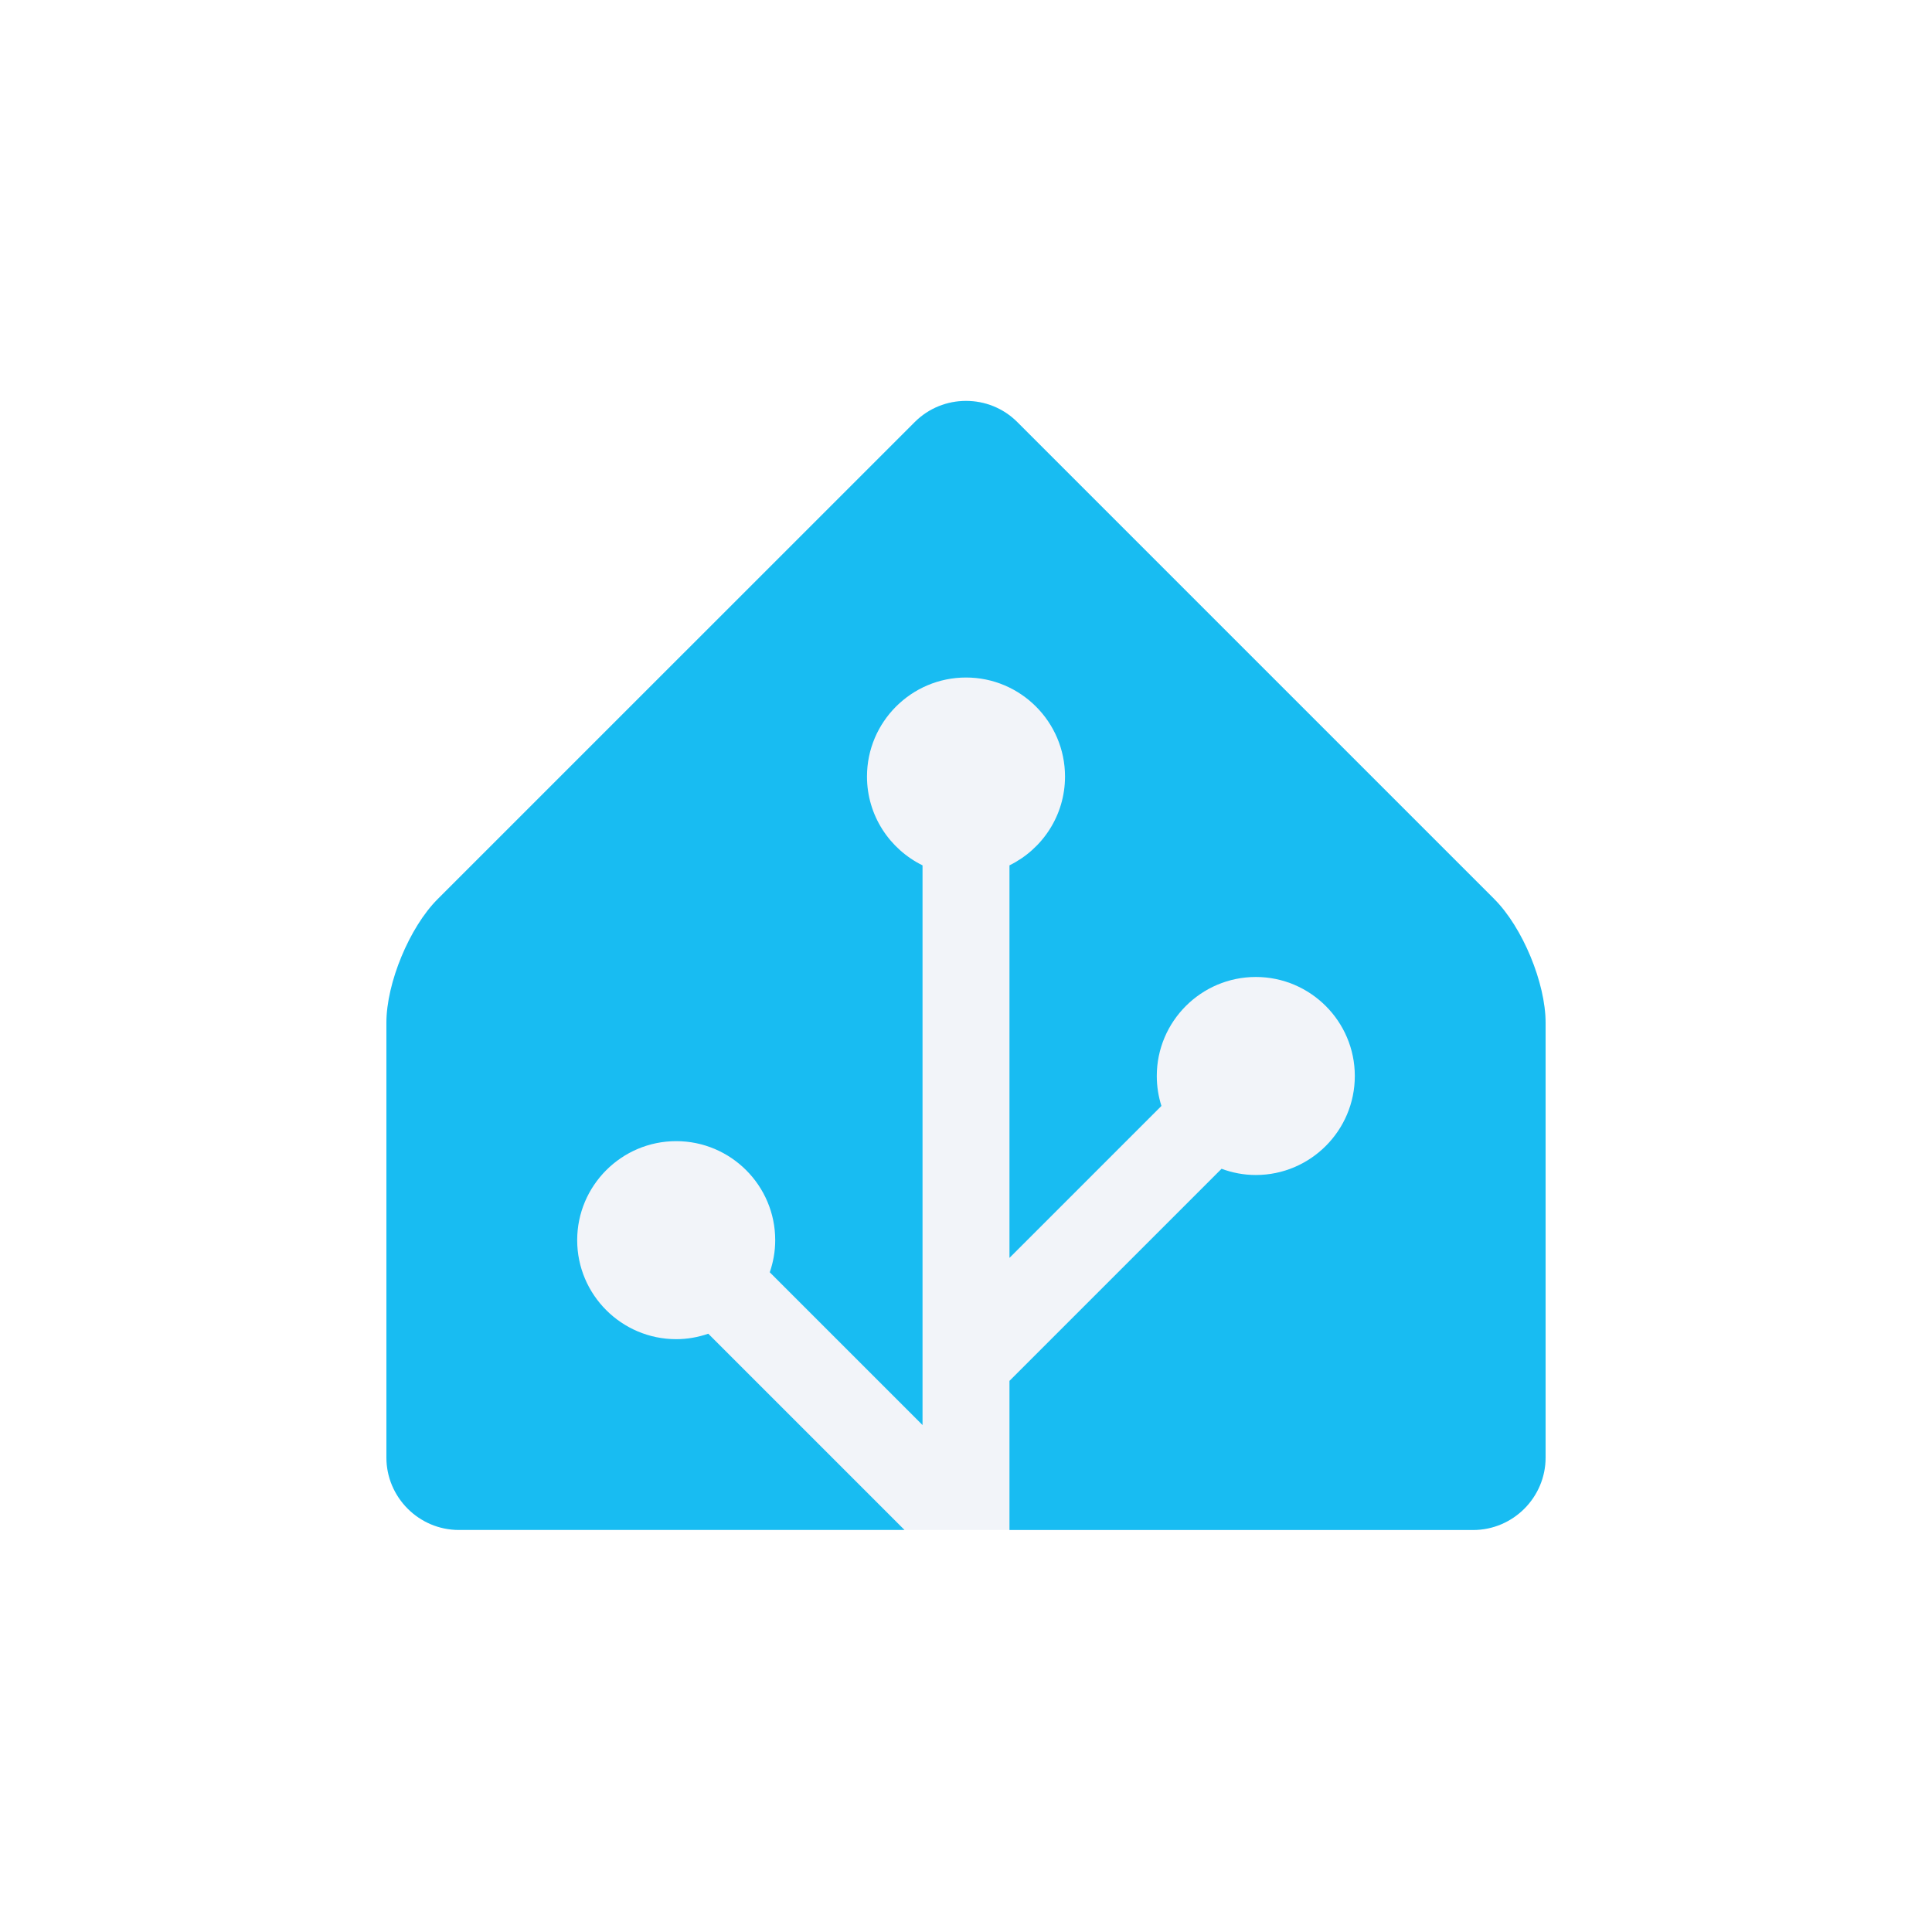
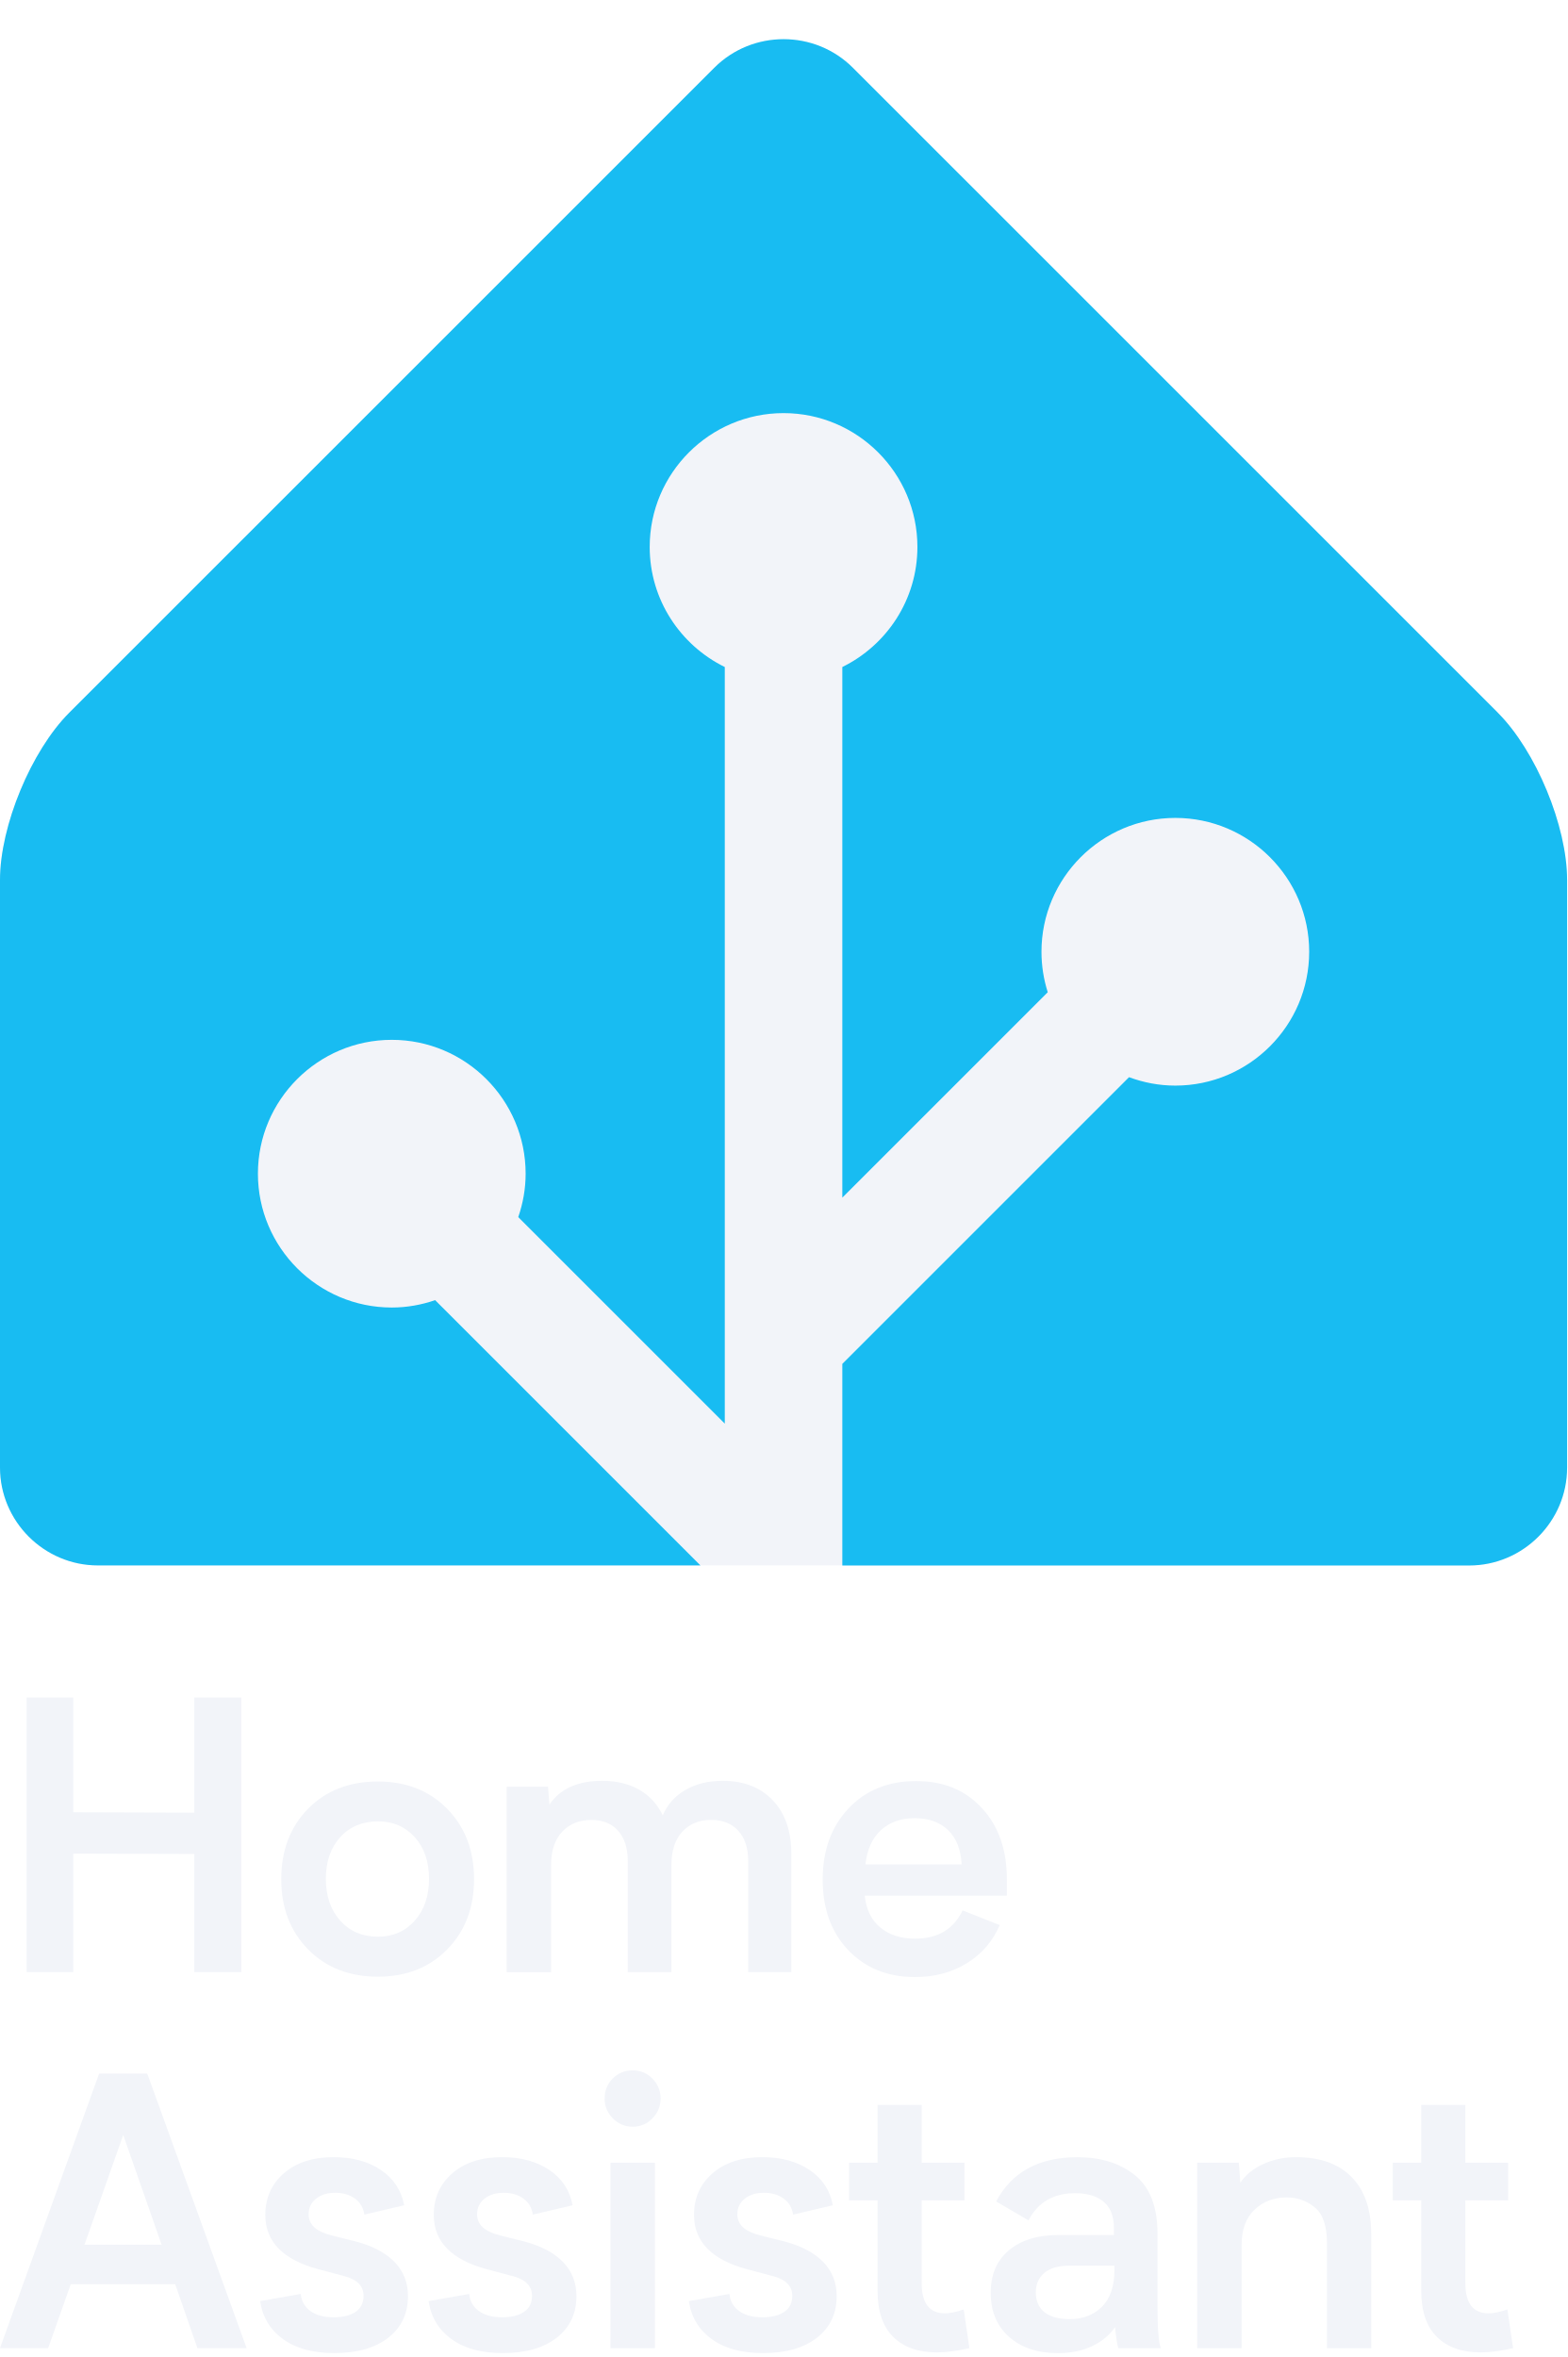
- <svg xmlns="http://www.w3.org/2000/svg" width="400" height="400" viewBox="0 0 400 400" fill="none">
-   <path d="M320 301.762C320 310.012 313.25 316.762 305 316.762H95C86.75 316.762 80 310.012 80 301.762V211.762C80 203.512 84.77 191.993 90.61 186.153L189.39 87.373C195.22 81.543 204.77 81.543 210.6 87.373L309.39 186.162C315.22 191.992 320 203.522 320 211.772V301.772V301.762Z" fill="#F2F4F9" />
-   <path d="M309.39 186.153L210.61 87.373C204.78 81.543 195.23 81.543 189.4 87.373L90.61 186.153C84.78 191.983 80 203.512 80 211.762V301.762C80 310.012 86.75 316.762 95 316.762H187.27L146.64 276.132C144.55 276.852 142.32 277.262 140 277.262C128.7 277.262 119.5 268.062 119.5 256.762C119.5 245.462 128.7 236.262 140 236.262C151.3 236.262 160.5 245.462 160.5 256.762C160.5 259.092 160.09 261.322 159.37 263.412L191 295.042V179.162C184.2 175.822 179.5 168.842 179.5 160.772C179.5 149.472 188.7 140.272 200 140.272C211.3 140.272 220.5 149.472 220.5 160.772C220.5 168.842 215.8 175.822 209 179.162V260.432L240.46 228.972C239.84 227.012 239.5 224.932 239.5 222.772C239.5 211.472 248.7 202.272 260 202.272C271.3 202.272 280.5 211.472 280.5 222.772C280.5 234.072 271.3 243.272 260 243.272C257.5 243.272 255.12 242.802 252.91 241.982L209 285.892V316.772H305C313.25 316.772 320 310.022 320 301.772V211.772C320 203.522 315.23 192.002 309.39 186.162V186.153Z" fill="#18BCF2" />
+ <svg xmlns="http://www.w3.org/2000/svg" width="240" height="361" viewBox="0 0 240 361" fill="none">
+   <path d="M240 224.762C240 233.012 233.25 239.762 225 239.762H15C6.75 239.762 0 233.012 0 224.762V134.762C0 126.512 4.77 114.993 10.61 109.153L109.39 10.373C115.22 4.543 124.77 4.543 130.6 10.373L229.39 109.162C235.22 114.992 240 126.522 240 134.772V224.772V224.762Z" fill="#F2F4F9" />
+   <path d="M229.39 109.153L130.61 10.373C124.78 4.543 115.23 4.543 109.4 10.373L10.61 109.153C4.78 114.983 0 126.512 0 134.762V224.762C0 233.012 6.75 239.762 15 239.762H107.27L66.64 199.132C64.55 199.852 62.32 200.262 60 200.262C48.7 200.262 39.5 191.062 39.5 179.762C39.5 168.462 48.7 159.262 60 159.262C71.3 159.262 80.5 168.462 80.5 179.762C80.5 182.092 80.09 184.322 79.37 186.412L111 218.042V102.162C104.2 98.823 99.5 91.843 99.5 83.772C99.5 72.472 108.7 63.273 120 63.273C131.3 63.273 140.5 72.472 140.5 83.772C140.5 91.843 135.8 98.823 129 102.162V183.432L160.46 151.972C159.84 150.012 159.5 147.932 159.5 145.772C159.5 134.472 168.7 125.272 180 125.272C191.3 125.272 200.5 134.472 200.5 145.772C200.5 157.072 191.3 166.272 180 166.272C177.5 166.272 175.12 165.802 172.91 164.982L129 208.892V239.772H225C233.25 239.772 240 233.022 240 224.772V134.772C240 126.522 235.23 115.002 229.39 109.162V109.153Z" fill="#18BCF2" />
+   <path d="M4.08 260H11.224V277.576L29.76 277.632V260H36.96V302.048H29.76V283.96L11.224 283.904V302.048H4.08V260Z" fill="#F2F4F9" />
+   <path d="M57.864 272.856C62.216 272.856 65.76 274.256 68.496 277.048C71.232 279.84 72.6 283.432 72.6 287.816C72.6 292.2 71.232 295.768 68.496 298.56C65.76 301.352 62.216 302.752 57.864 302.752C53.512 302.752 49.912 301.352 47.176 298.56C44.44 295.768 43.072 292.184 43.072 287.816C43.072 283.448 44.44 279.816 47.176 277.032C49.912 274.248 53.48 272.856 57.864 272.856ZM57.864 296.624C60.192 296.624 62.08 295.8 63.528 294.16C64.984 292.52 65.704 290.384 65.704 287.76C65.704 285.136 64.976 283.008 63.528 281.392C62.072 279.768 60.184 278.96 57.864 278.96C55.544 278.96 53.56 279.768 52.096 281.392C50.632 283.016 49.904 285.136 49.904 287.76C49.904 290.384 50.632 292.52 52.096 294.16C53.56 295.8 55.48 296.624 57.864 296.624Z" fill="#F2F4F9" />
+   <path d="M121.192 283.96V302.048H114.584V285.008C114.584 283.04 114.08 281.504 113.064 280.392C112.048 279.28 110.672 278.736 108.928 278.736C107.072 278.736 105.592 279.344 104.488 280.552C103.384 281.76 102.832 283.456 102.832 285.632V302.056H96.136V285.016C96.136 283.048 95.64 281.512 94.656 280.4C93.672 279.288 92.304 278.744 90.56 278.744C88.704 278.744 87.216 279.352 86.088 280.56C84.96 281.768 84.4 283.464 84.4 285.64V302.064H77.592V273.656H83.92L84.144 276.384C85.792 273.968 88.488 272.752 92.216 272.752C94.392 272.752 96.272 273.2 97.872 274.104C99.464 275 100.672 276.32 101.504 278.04C102.2 276.392 103.344 275.096 104.952 274.16C106.56 273.224 108.464 272.752 110.672 272.752C113.896 272.752 116.456 273.744 118.352 275.736C120.248 277.72 121.192 280.472 121.192 283.976V283.96Z" fill="#F2F4F9" />
+   <path d="M154.2 290.344H132.432C132.656 292.48 133.464 294.112 134.848 295.24C136.232 296.368 138 296.928 140.136 296.928C143.608 296.928 146.032 295.488 147.424 292.6L153.104 294.848C152.032 297.344 150.352 299.288 148.056 300.696C145.76 302.104 143.12 302.808 140.136 302.808C135.936 302.808 132.528 301.432 129.912 298.688C127.296 295.944 125.992 292.336 125.992 287.872C125.992 283.408 127.312 279.784 129.944 276.984C132.576 274.192 136.024 272.792 140.28 272.792C144.536 272.792 147.824 274.168 150.376 276.928C152.928 279.688 154.2 283.312 154.2 287.816V290.344ZM132.544 285.56H147.28C147.152 283.256 146.448 281.496 145.184 280.288C143.92 279.08 142.216 278.472 140.08 278.472C137.944 278.472 136.24 279.088 134.904 280.312C133.576 281.544 132.784 283.288 132.544 285.56Z" fill="#F2F4F9" />
+   <path d="M26.832 349.856H10.832L7.376 359.64H3.05176e-05L15.184 317.592H22.552L37.768 359.64H30.232L26.832 349.856ZM24.752 343.808L18.872 326.992L12.936 343.808H24.752Z" fill="#F2F4F9" />
+   <path d="M51.12 354.92C52.528 354.92 53.64 354.64 54.456 354.088C55.272 353.536 55.68 352.712 55.68 351.624C55.68 350.104 54.656 349.096 52.616 348.584L48.704 347.544C43.32 346.08 40.632 343.312 40.632 339.248C40.632 336.64 41.576 334.512 43.472 332.864C45.368 331.216 47.912 330.392 51.12 330.392C53.992 330.392 56.392 331.048 58.336 332.36C60.28 333.672 61.464 335.472 61.896 337.76L55.792 339.192C55.664 338.16 55.184 337.344 54.368 336.744C53.552 336.144 52.544 335.848 51.344 335.848C50.144 335.848 49.144 336.152 48.392 336.76C47.64 337.368 47.264 338.16 47.264 339.136C47.264 339.92 47.544 340.576 48.104 341.104C48.664 341.632 49.536 342.048 50.72 342.368L54.576 343.328C57.144 344.024 59.104 345.072 60.456 346.48C61.808 347.888 62.48 349.624 62.48 351.68C62.48 354.344 61.48 356.464 59.472 358.04C57.464 359.616 54.704 360.4 51.176 360.4C47.912 360.4 45.296 359.68 43.328 358.248C41.36 356.816 40.2 354.88 39.84 352.44L46.056 351.344C46.168 352.472 46.672 353.344 47.56 353.976C48.448 354.608 49.64 354.92 51.12 354.92Z" fill="#F2F4F9" />
+   <path d="M76.92 354.92C78.328 354.92 79.44 354.64 80.256 354.088C81.072 353.536 81.48 352.712 81.48 351.624C81.48 350.104 80.456 349.096 78.416 348.584L74.504 347.544C69.12 346.08 66.432 343.312 66.432 339.248C66.432 336.64 67.376 334.512 69.272 332.864C71.168 331.216 73.712 330.392 76.92 330.392C79.792 330.392 82.192 331.048 84.136 332.36C86.08 333.672 87.264 335.472 87.696 337.76L81.592 339.192C81.464 338.16 80.984 337.344 80.168 336.744C79.352 336.144 78.344 335.848 77.144 335.848C75.944 335.848 74.944 336.152 74.192 336.76C73.44 337.368 73.064 338.16 73.064 339.136C73.064 339.92 73.344 340.576 73.904 341.104C74.464 341.632 75.336 342.048 76.52 342.368L80.376 343.328C82.944 344.024 84.904 345.072 86.256 346.48C87.608 347.888 88.28 349.624 88.28 351.68C88.28 354.344 87.28 356.464 85.272 358.04C83.264 359.616 80.504 360.4 76.976 360.4C73.712 360.4 71.096 359.68 69.128 358.248C67.16 356.816 66 354.88 65.64 352.44L71.856 351.344C71.968 352.472 72.472 353.344 73.36 353.976C74.248 354.608 75.44 354.92 76.92 354.92Z" fill="#F2F4F9" />
+   <path d="M92.6 321.4C92.6 320.184 93.016 319.16 93.848 318.336C94.68 317.512 95.696 317.096 96.896 317.096C98.096 317.096 99.088 317.52 99.92 318.36C100.752 319.2 101.168 320.216 101.168 321.4C101.168 322.584 100.752 323.6 99.92 324.448C99.088 325.304 98.08 325.728 96.896 325.728C95.712 325.728 94.704 325.304 93.856 324.448C93.008 323.592 92.592 322.576 92.592 321.4H92.6ZM100.304 331.24V359.648H93.496V331.24H100.304Z" fill="#F2F4F9" />
+   <path d="M116.776 354.92C118.184 354.92 119.296 354.64 120.112 354.088C120.928 353.536 121.336 352.712 121.336 351.624C121.336 350.104 120.312 349.096 118.272 348.584L114.36 347.544C108.976 346.08 106.288 343.312 106.288 339.248C106.288 336.64 107.232 334.512 109.128 332.864C111.024 331.216 113.568 330.392 116.776 330.392C119.648 330.392 122.048 331.048 123.992 332.36C125.936 333.672 127.12 335.472 127.552 337.76L121.448 339.192C121.32 338.16 120.84 337.344 120.024 336.744C119.208 336.144 118.2 335.848 117 335.848C115.8 335.848 114.8 336.152 114.048 336.76C113.296 337.368 112.92 338.16 112.92 339.136C112.92 339.92 113.2 340.576 113.76 341.104C114.32 341.632 115.192 342.048 116.376 342.368L120.232 343.328C122.8 344.024 124.76 345.072 126.112 346.48C127.464 347.888 128.136 349.624 128.136 351.68C128.136 354.344 127.136 356.464 125.128 358.04C123.12 359.616 120.36 360.4 116.832 360.4C113.568 360.4 110.952 359.68 108.984 358.248C107.016 356.816 105.856 354.88 105.496 352.44L111.712 351.344C111.824 352.472 112.328 353.344 113.216 353.976C114.104 354.608 115.296 354.92 116.776 354.92Z" fill="#F2F4F9" />
+   <path d="M148.464 359.648C146.512 360.08 144.864 360.296 143.512 360.296C140.64 360.296 138.408 359.512 136.808 357.936C135.208 356.36 134.4 354.016 134.4 350.904V337.008H130.04V331.24H134.4V322.384H141.152V331.24H147.704V337.008H141.152V349.696C141.152 352.768 142.344 354.312 144.72 354.312C145.488 354.312 146.448 354.112 147.592 353.72L148.464 359.656V359.648Z" fill="#F2F4F9" />
+   <path d="M171.256 359.648C171.032 358.728 170.872 357.648 170.776 356.416C169.952 357.632 168.784 358.608 167.272 359.328C165.76 360.048 164.016 360.408 162.024 360.408C158.912 360.408 156.416 359.576 154.544 357.92C152.672 356.264 151.728 354.016 151.728 351.184C151.728 348.352 152.648 346.24 154.496 344.672C156.344 343.104 158.872 342.32 162.072 342.32H170.592V341.224C170.592 339.44 170.072 338.112 169.032 337.232C167.992 336.352 166.536 335.912 164.656 335.912C161.336 335.912 158.96 337.296 157.512 340.072L152.56 337.176C154.96 332.656 159.112 330.4 165.016 330.4C168.6 330.4 171.528 331.32 173.816 333.16C176.12 335.016 177.272 338.008 177.272 342.128V353.432C177.272 356.64 177.44 358.712 177.776 359.648H171.224H171.256ZM170.664 347.016H163.664C162.072 347.016 160.832 347.384 159.952 348.112C159.072 348.84 158.632 349.848 158.632 351.12C158.632 352.392 159.08 353.464 159.984 354.16C160.888 354.856 162.168 355.2 163.84 355.2C165.848 355.2 167.488 354.568 168.76 353.304C170.032 352.04 170.672 350.16 170.672 347.664V347.016H170.664Z" fill="#F2F4F9" />
+   <path d="M210 342.128V359.648H203.224V343.592C203.224 340.888 202.584 339.048 201.312 338.048C200.096 337.056 198.672 336.56 197.04 336.56C195.072 336.56 193.432 337.192 192.12 338.448C190.808 339.704 190.152 341.496 190.152 343.816V359.648H183.344V331.24H189.728L189.952 334.304C190.76 333.104 191.928 332.152 193.464 331.448C195 330.744 196.68 330.392 198.496 330.392C202.168 330.392 205.008 331.408 207 333.44C208.992 335.472 209.992 338.368 209.992 342.12L210 342.128Z" fill="#F2F4F9" />
+   <path d="M231.728 359.648C229.776 360.08 228.128 360.296 226.776 360.296C223.904 360.296 221.672 359.512 220.072 357.936C218.472 356.36 217.664 354.016 217.664 350.904V337.008H213.304V331.24H217.664V322.384H224.416V331.24H230.968V337.008H224.416V349.696C224.416 352.768 225.608 354.312 227.984 354.312C228.752 354.312 229.712 354.112 230.856 353.72L231.728 359.656V359.648Z" fill="#F2F4F9" />
</svg>
